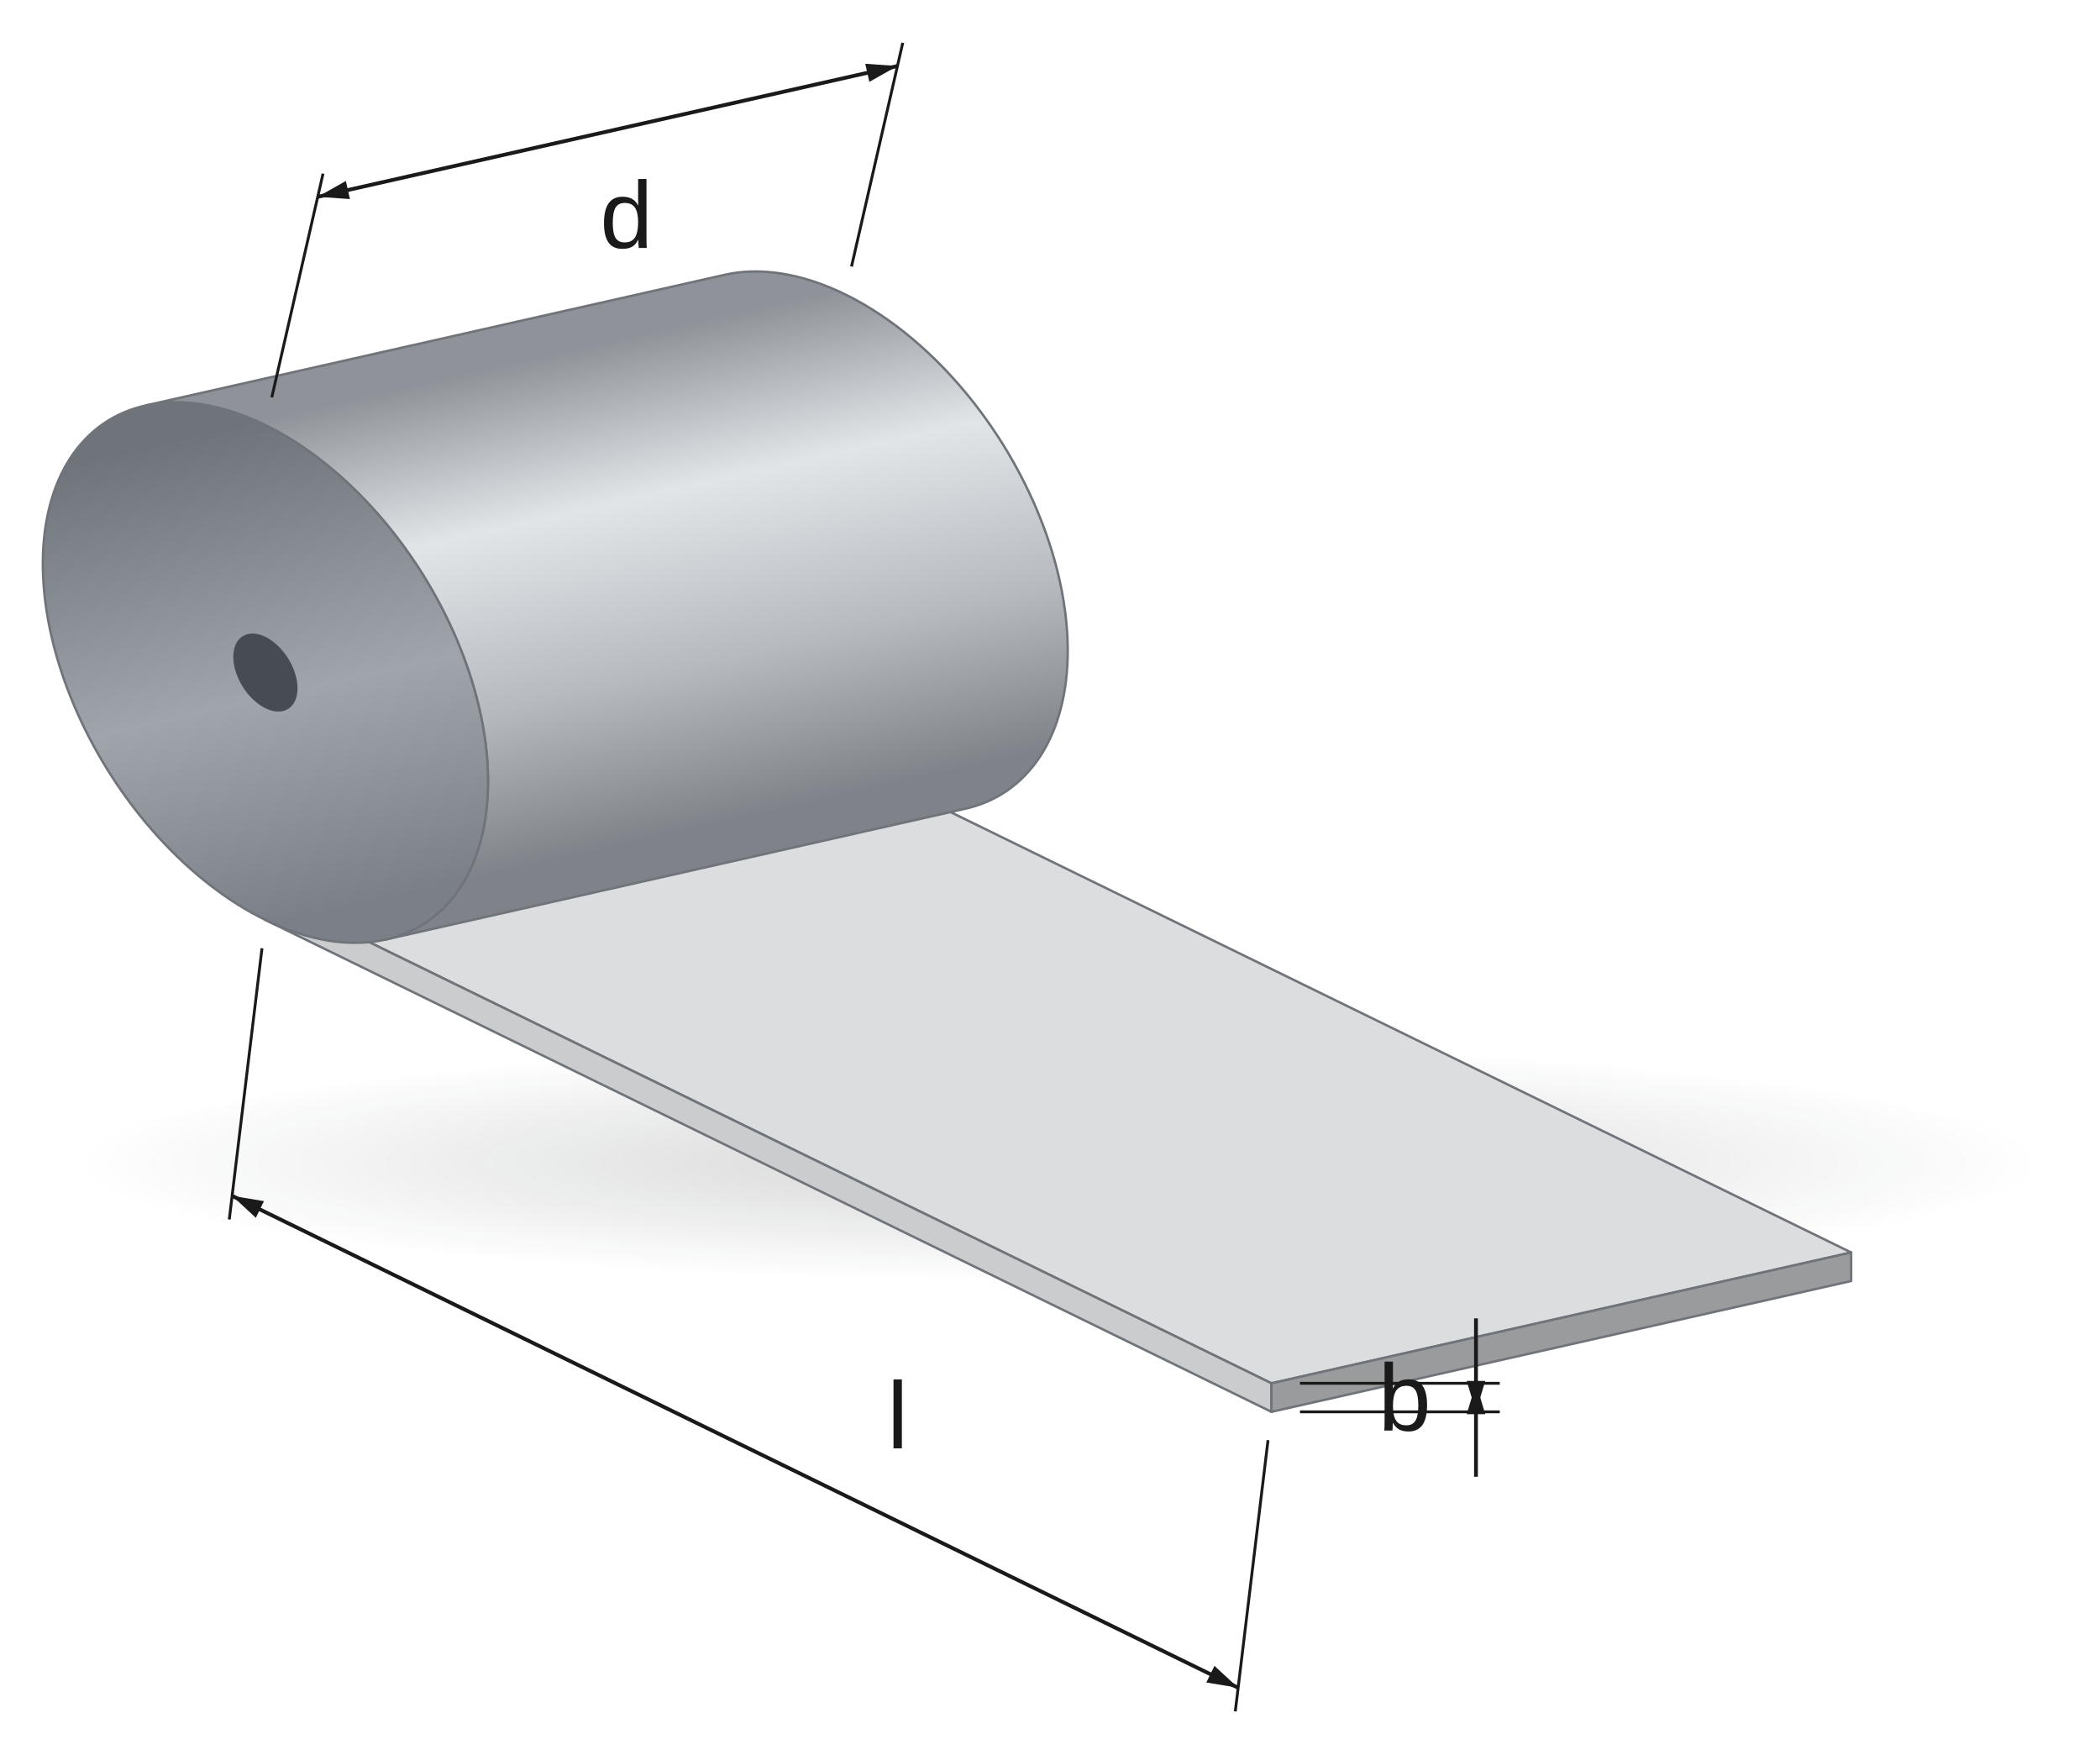
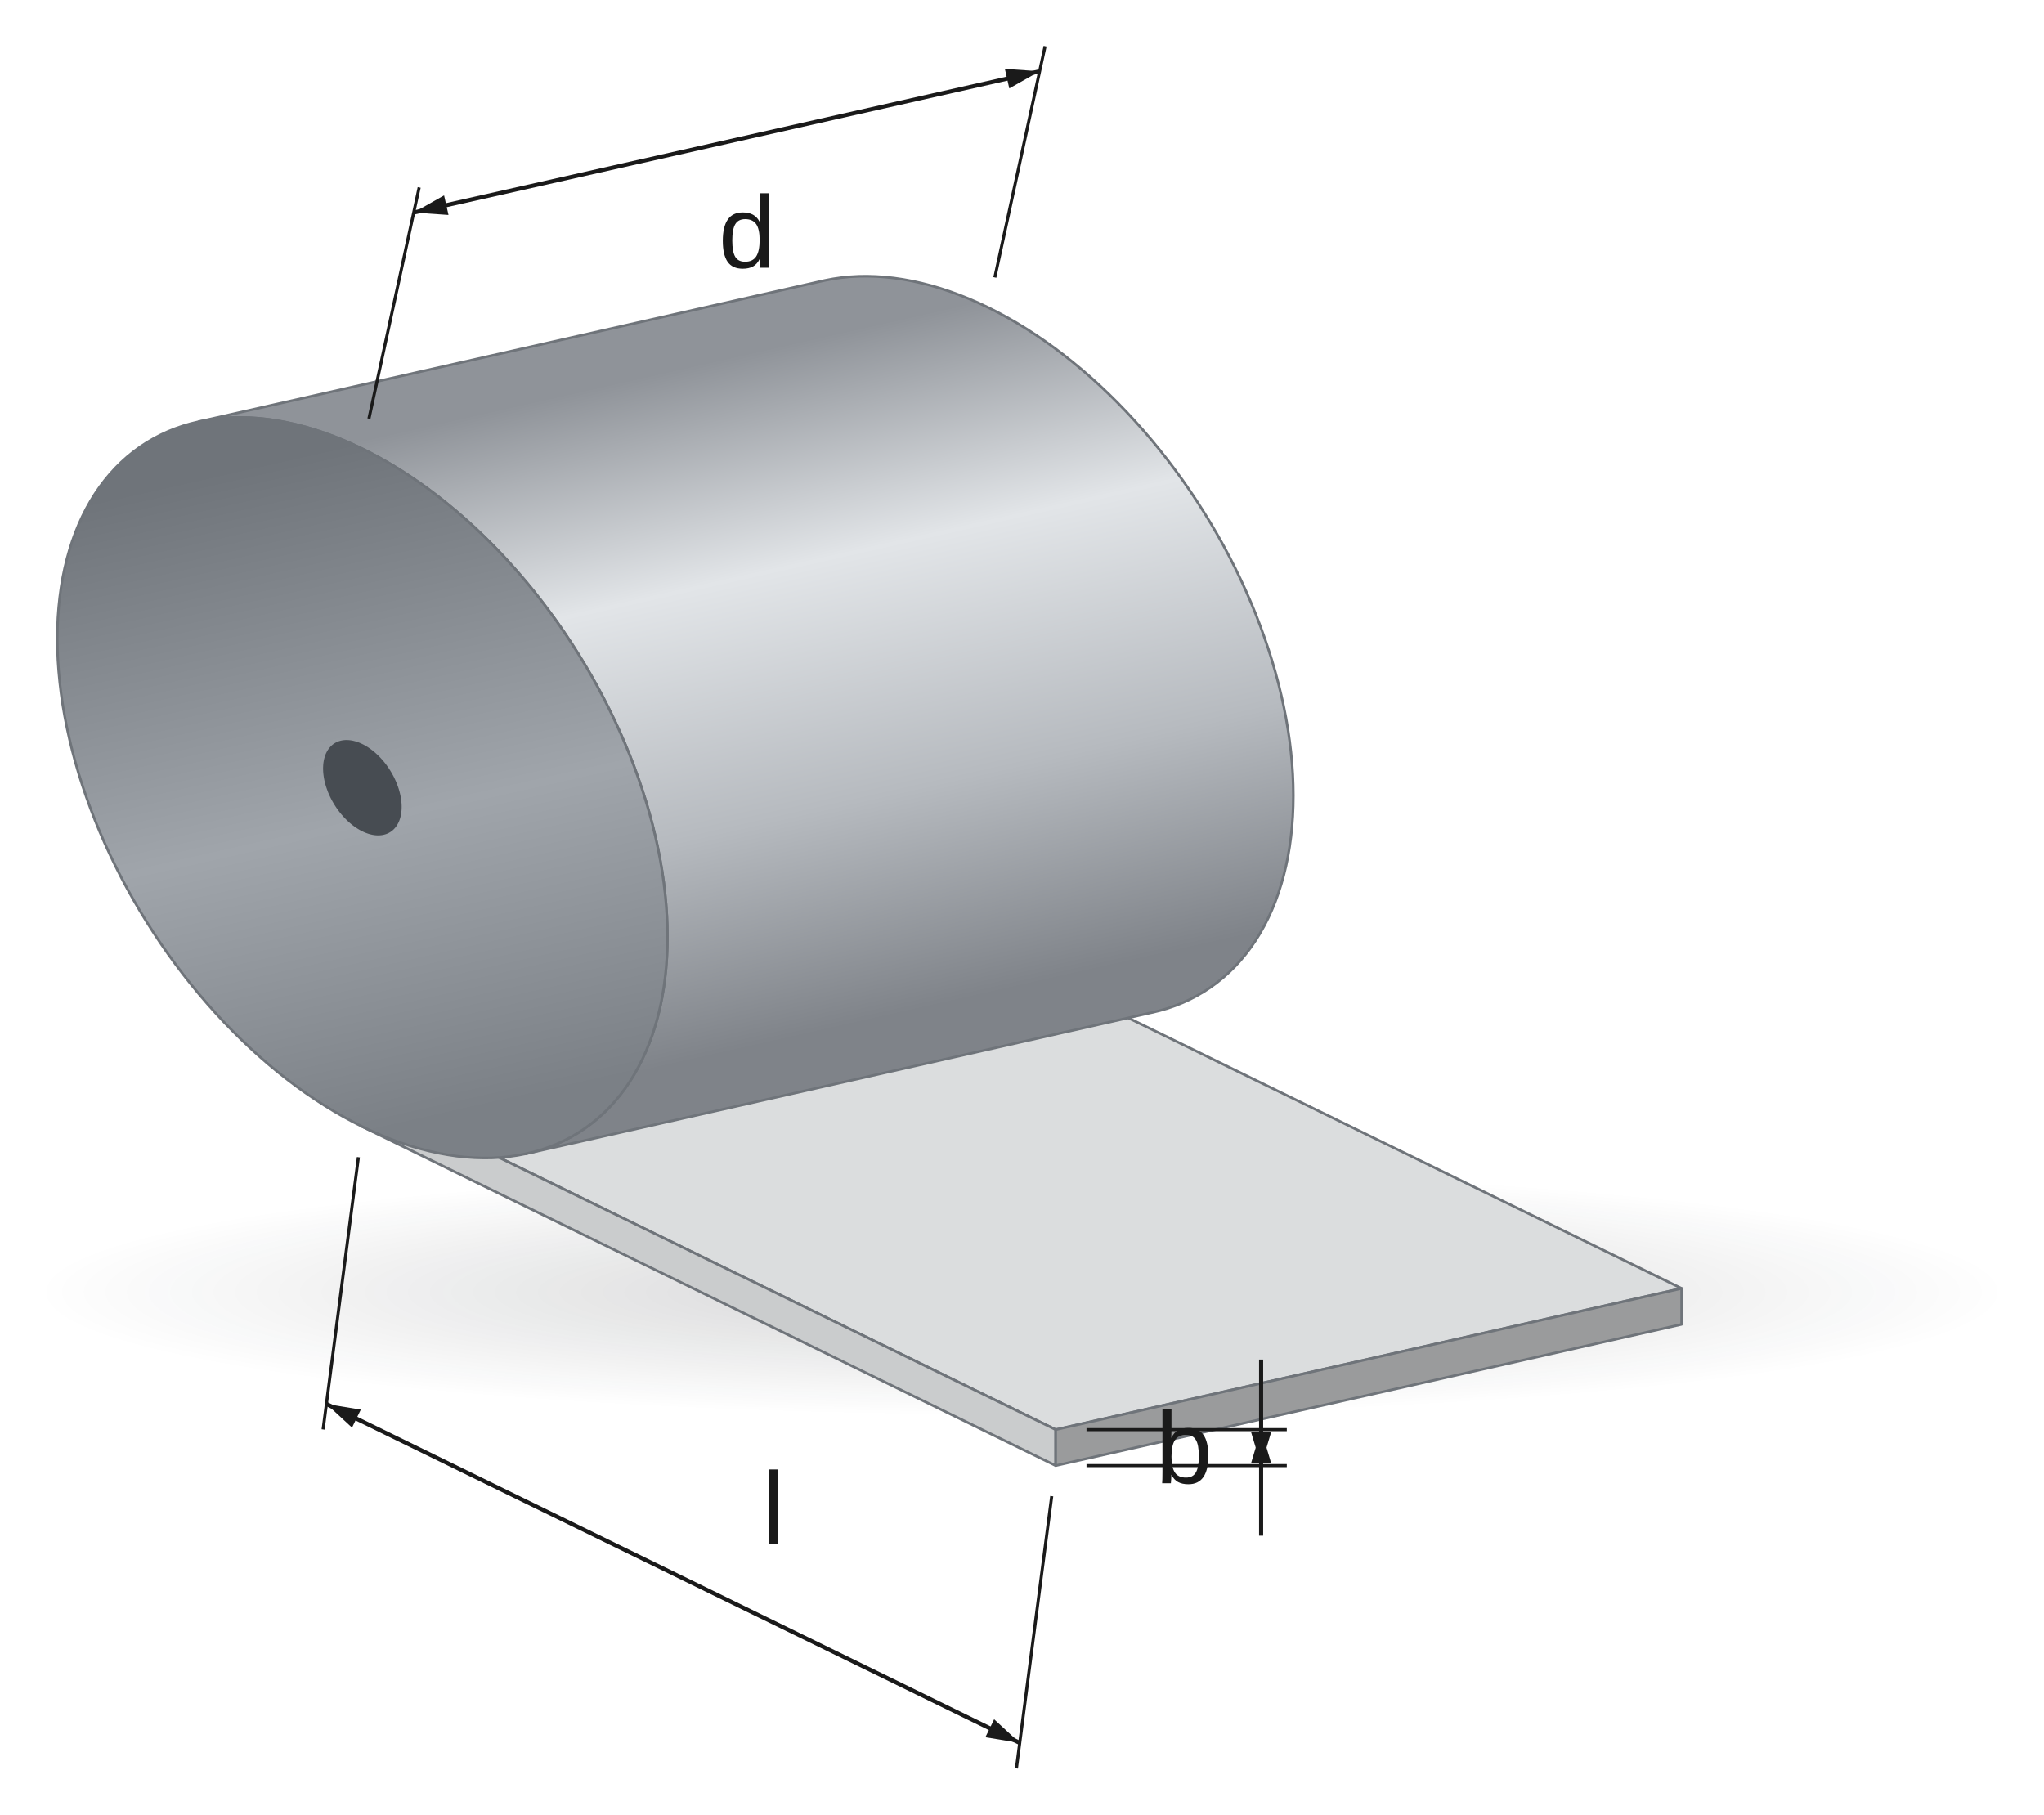
- <svg xmlns="http://www.w3.org/2000/svg" viewBox="-111.6 -282.75 882.98 737.48" role="img" aria-label="Ghid dimensiuni – Bandă rulou">
+ <svg xmlns="http://www.w3.org/2000/svg" viewBox="-141.12 -306.77 796 706.69" role="img" aria-label="Ghid dimensiuni – Bandă rulou">
  <defs>
    <radialGradient id="sh">
      <stop offset="0" stop-color="#101418" stop-opacity="0.18" />
      <stop offset="1" stop-color="#101418" stop-opacity="0" />
    </radialGradient>
  </defs>
-   <ellipse cx="333.38" cy="205.9" rx="420" ry="50" fill="url(#sh)" />
-   <polygon points="0,92 423,298.8 666.75,243.8 243.75,37" fill="rgb(219,221,222)" stroke="#6f747a" stroke-width="1" stroke-linejoin="round" />
-   <polygon points="0,104 423,310.8 423,298.8 0,92" fill="rgb(202,204,205)" stroke="#6f747a" stroke-width="1" stroke-linejoin="round" />
-   <polygon points="423,310.8 666.75,255.8 666.75,243.8 423,298.8" fill="rgb(154,155,156)" stroke="#6f747a" stroke-width="1" stroke-linejoin="round" />
+   <ellipse cx="256.88" cy="196.5" rx="380" ry="48" fill="url(#sh)" />
+   <polygon points="0,118 270,250 513.75,195 243.75,63" fill="rgb(219,221,222)" stroke="#6f747a" stroke-width="1" stroke-linejoin="round" />
+   <polygon points="0,132 270,264 270,250 0,118" fill="rgb(202,204,205)" stroke="#6f747a" stroke-width="1" stroke-linejoin="round" />
+   <polygon points="270,264 513.75,209 513.75,195 270,250" fill="rgb(154,155,156)" stroke="#6f747a" stroke-width="1" stroke-linejoin="round" />
  <defs>
-     <linearGradient id="c3" gradientUnits="userSpaceOnUse" x1="-22.89" y1="-101.45" x2="22.89" y2="101.45">
+     <linearGradient id="c3" gradientUnits="userSpaceOnUse" x1="-29.05" y1="-128.76" x2="29.05" y2="128.76">
      <stop offset="0" stop-color="#8f9399" />
      <stop offset="0.32" stop-color="#e2e5e8" />
      <stop offset="0.68" stop-color="#b6babf" />
      <stop offset="1" stop-color="#7f8389" />
    </linearGradient>
  </defs>
-   <path d="M50.15,112.33L52.61,111.74L55.02,111.03L57.37,110.22L59.66,109.3L61.9,108.27L64.07,107.14L66.19,105.9L68.23,104.55L70.21,103.1L72.12,101.55L73.96,99.9L75.72,98.15L77.41,96.3L79.03,94.36L80.57,92.33L82.02,90.2L83.4,87.99L84.69,85.69L85.9,83.3L87.03,80.83L88.07,78.28L89.02,75.66L89.88,72.96L90.66,70.19L91.35,67.34L91.94,64.44L92.45,61.47L92.86,58.43L93.18,55.34L93.42,52.2L93.55,49L93.6,45.76L93.55,42.47L93.42,39.14L93.18,35.77L92.86,32.36L92.45,28.93L91.94,25.46L91.35,21.97L90.66,18.46L89.88,14.93L89.02,11.38L88.07,7.83L87.03,4.26L85.9,0.69L84.69,-2.88L83.4,-6.44L82.02,-10L80.57,-13.55L79.03,-17.09L77.41,-20.61L75.72,-24.11L73.96,-27.58L72.12,-31.03L70.21,-34.45L68.23,-37.84L66.19,-41.18L64.07,-44.49L61.9,-47.75L59.66,-50.96L57.37,-54.13L55.02,-57.24L52.61,-60.3L50.15,-63.29L47.65,-66.22L45.09,-69.09L42.49,-71.89L39.85,-74.62L37.17,-77.27L34.46,-79.85L31.71,-82.35L28.92,-84.77L26.11,-87.1L23.28,-89.35L20.42,-91.51L17.54,-93.58L14.64,-95.56L11.73,-97.44L8.81,-99.23L5.88,-100.92L2.94,-102.51L0,-104L-2.94,-105.39L-5.88,-106.67L-8.81,-107.84L-11.73,-108.92L-14.64,-109.88L-17.54,-110.73L-20.42,-111.48L-23.28,-112.11L-26.11,-112.64L-28.92,-113.05L-31.71,-113.35L-34.46,-113.54L-37.17,-113.62L-39.85,-113.59L-42.49,-113.44L-45.09,-113.18L-47.65,-112.81L-50.15,-112.33L193.6,-167.33L196.1,-167.81L198.66,-168.18L201.26,-168.44L203.9,-168.59L206.58,-168.62L209.29,-168.54L212.04,-168.35L214.83,-168.05L217.64,-167.64L220.47,-167.11L223.33,-166.48L226.21,-165.73L229.11,-164.88L232.02,-163.92L234.94,-162.84L237.87,-161.67L240.81,-160.39L243.75,-159L246.69,-157.51L249.63,-155.92L252.56,-154.23L255.48,-152.44L258.39,-150.56L261.29,-148.58L264.17,-146.51L267.03,-144.35L269.86,-142.1L272.67,-139.77L275.46,-137.35L278.21,-134.85L280.92,-132.27L283.6,-129.62L286.24,-126.89L288.84,-124.09L291.4,-121.22L293.9,-118.29L296.36,-115.3L298.77,-112.24L301.12,-109.13L303.41,-105.96L305.65,-102.75L307.82,-99.49L309.94,-96.18L311.98,-92.84L313.96,-89.45L315.87,-86.03L317.71,-82.58L319.47,-79.11L321.16,-75.61L322.78,-72.09L324.32,-68.55L325.77,-65L327.15,-61.44L328.44,-57.88L329.65,-54.31L330.78,-50.74L331.82,-47.17L332.77,-43.62L333.63,-40.07L334.41,-36.54L335.1,-33.03L335.69,-29.54L336.2,-26.07L336.61,-22.64L336.93,-19.23L337.17,-15.86L337.3,-12.53L337.35,-9.24L337.3,-6L337.17,-2.8L336.93,0.34L336.61,3.43L336.2,6.47L335.69,9.44L335.1,12.34L334.41,15.19L333.63,17.96L332.77,20.66L331.82,23.28L330.78,25.83L329.65,28.3L328.44,30.69L327.15,32.99L325.77,35.2L324.32,37.33L322.78,39.36L321.16,41.3L319.47,43.15L317.71,44.9L315.87,46.55L313.96,48.1L311.98,49.55L309.94,50.9L307.82,52.14L305.65,53.27L303.41,54.3L301.12,55.22L298.77,56.03L296.36,56.74L293.9,57.33Z" fill="url(#c3)" stroke="#6f747a" stroke-width="1" stroke-linejoin="round" />
+   <path d="M63.66,142.57L66.78,141.82L69.83,140.93L72.81,139.9L75.73,138.73L78.56,137.42L81.32,135.98L84,134.41L86.6,132.7L89.11,130.86L91.54,128.89L93.87,126.8L96.11,124.58L98.26,122.23L100.31,119.77L102.26,117.19L104.11,114.49L105.85,111.68L107.49,108.76L109.03,105.73L110.46,102.59L111.78,99.36L112.99,96.03L114.08,92.6L115.07,89.08L115.94,85.48L116.7,81.79L117.34,78.01L117.86,74.17L118.27,70.24L118.57,66.25L118.74,62.2L118.8,58.08L118.74,53.91L118.57,49.68L118.27,45.4L117.86,41.08L117.34,36.72L116.7,32.32L115.94,27.89L115.07,23.43L114.08,18.95L112.99,14.45L111.78,9.93L110.46,5.41L109.03,0.88L107.49,-3.65L105.85,-8.18L104.11,-12.7L102.26,-17.2L100.31,-21.69L98.26,-26.16L96.11,-30.6L93.87,-35.01L91.54,-39.39L89.11,-43.73L86.6,-48.02L84,-52.27L81.32,-56.47L78.56,-60.61L75.73,-64.69L72.81,-68.7L69.83,-72.65L66.78,-76.53L63.66,-80.33L60.47,-84.05L57.23,-87.69L53.93,-91.25L50.58,-94.71L47.18,-98.08L43.73,-101.35L40.24,-104.52L36.71,-107.59L33.14,-110.55L29.54,-113.41L25.92,-116.15L22.26,-118.78L18.58,-121.29L14.89,-123.68L11.18,-125.95L7.46,-128.09L3.73,-130.11L0,-132L-3.73,-133.76L-7.46,-135.39L-11.18,-136.88L-14.89,-138.24L-18.58,-139.46L-22.26,-140.55L-25.92,-141.49L-29.54,-142.3L-33.14,-142.96L-36.71,-143.49L-40.24,-143.87L-43.73,-144.11L-47.18,-144.21L-50.58,-144.17L-53.93,-143.98L-57.23,-143.65L-60.47,-143.18L-63.66,-142.57L180.09,-197.57L183.28,-198.18L186.52,-198.65L189.82,-198.98L193.17,-199.17L196.57,-199.21L200.02,-199.11L203.51,-198.87L207.04,-198.49L210.61,-197.96L214.21,-197.3L217.83,-196.49L221.49,-195.55L225.17,-194.46L228.86,-193.24L232.57,-191.88L236.29,-190.39L240.02,-188.76L243.75,-187L247.48,-185.11L251.21,-183.09L254.93,-180.95L258.64,-178.68L262.33,-176.29L266.01,-173.78L269.67,-171.15L273.29,-168.41L276.89,-165.55L280.46,-162.59L283.99,-159.52L287.48,-156.35L290.93,-153.08L294.33,-149.71L297.68,-146.25L300.98,-142.69L304.22,-139.05L307.41,-135.33L310.53,-131.53L313.58,-127.65L316.56,-123.7L319.48,-119.69L322.31,-115.61L325.07,-111.47L327.75,-107.27L330.35,-103.02L332.86,-98.73L335.29,-94.39L337.62,-90.01L339.86,-85.6L342.01,-81.16L344.06,-76.69L346.01,-72.2L347.86,-67.7L349.6,-63.18L351.24,-58.65L352.78,-54.12L354.21,-49.59L355.53,-45.07L356.74,-40.55L357.83,-36.05L358.82,-31.57L359.69,-27.11L360.45,-22.68L361.09,-18.28L361.61,-13.92L362.02,-9.6L362.32,-5.32L362.49,-1.09L362.55,3.08L362.49,7.2L362.32,11.25L362.02,15.24L361.61,19.17L361.09,23.01L360.45,26.79L359.69,30.48L358.82,34.08L357.83,37.6L356.74,41.03L355.53,44.36L354.21,47.59L352.78,50.73L351.24,53.76L349.6,56.68L347.86,59.49L346.01,62.19L344.06,64.77L342.01,67.23L339.86,69.58L337.62,71.8L335.29,73.89L332.86,75.86L330.35,77.7L327.75,79.41L325.07,80.98L322.31,82.42L319.48,83.73L316.56,84.9L313.58,85.93L310.53,86.82L307.41,87.57Z" fill="url(#c3)" stroke="#6f747a" stroke-width="1" stroke-linejoin="round" />
  <defs>
-     <linearGradient id="c3f" gradientUnits="userSpaceOnUse" x1="-22.89" y1="-101.45" x2="22.89" y2="101.45">
+     <linearGradient id="c3f" gradientUnits="userSpaceOnUse" x1="-29.05" y1="-128.76" x2="29.05" y2="128.76">
      <stop offset="0" stop-color="#6f747a" />
      <stop offset="0.55" stop-color="#a0a5ab" />
      <stop offset="1" stop-color="#7b8086" />
    </linearGradient>
  </defs>
-   <path d="M93.6,45.76L93.55,42.47L93.42,39.14L93.18,35.77L92.86,32.36L92.45,28.93L91.94,25.46L91.35,21.97L90.66,18.46L89.88,14.93L89.02,11.38L88.07,7.83L87.03,4.26L85.9,0.69L84.69,-2.88L83.4,-6.44L82.02,-10L80.57,-13.55L79.03,-17.09L77.41,-20.61L75.72,-24.11L73.96,-27.58L72.12,-31.03L70.21,-34.45L68.23,-37.84L66.19,-41.18L64.07,-44.49L61.9,-47.75L59.66,-50.96L57.37,-54.13L55.02,-57.24L52.61,-60.3L50.15,-63.29L47.65,-66.22L45.09,-69.09L42.49,-71.89L39.85,-74.62L37.17,-77.27L34.46,-79.85L31.71,-82.35L28.92,-84.77L26.11,-87.1L23.28,-89.35L20.42,-91.51L17.54,-93.58L14.64,-95.56L11.73,-97.44L8.81,-99.23L5.88,-100.92L2.94,-102.51L0,-104L-2.94,-105.39L-5.88,-106.67L-8.81,-107.84L-11.73,-108.92L-14.64,-109.88L-17.54,-110.73L-20.42,-111.48L-23.28,-112.11L-26.11,-112.64L-28.92,-113.05L-31.71,-113.35L-34.46,-113.54L-37.17,-113.62L-39.85,-113.59L-42.49,-113.44L-45.09,-113.18L-47.65,-112.81L-50.15,-112.33L-52.61,-111.74L-55.02,-111.03L-57.37,-110.22L-59.66,-109.3L-61.9,-108.27L-64.07,-107.14L-66.19,-105.9L-68.23,-104.55L-70.21,-103.1L-72.12,-101.55L-73.96,-99.9L-75.72,-98.15L-77.41,-96.3L-79.03,-94.36L-80.57,-92.33L-82.02,-90.2L-83.4,-87.99L-84.69,-85.69L-85.9,-83.3L-87.03,-80.83L-88.07,-78.28L-89.02,-75.66L-89.88,-72.96L-90.66,-70.19L-91.35,-67.34L-91.94,-64.44L-92.45,-61.47L-92.86,-58.43L-93.18,-55.34L-93.42,-52.2L-93.55,-49L-93.6,-45.76L-93.55,-42.47L-93.42,-39.14L-93.18,-35.77L-92.86,-32.36L-92.45,-28.93L-91.94,-25.46L-91.35,-21.97L-90.66,-18.46L-89.88,-14.93L-89.02,-11.38L-88.07,-7.83L-87.03,-4.26L-85.9,-0.69L-84.69,2.88L-83.4,6.44L-82.02,10L-80.57,13.55L-79.03,17.09L-77.41,20.61L-75.72,24.11L-73.96,27.58L-72.12,31.03L-70.21,34.45L-68.23,37.84L-66.19,41.18L-64.07,44.49L-61.9,47.75L-59.66,50.96L-57.37,54.13L-55.02,57.24L-52.61,60.3L-50.15,63.29L-47.65,66.22L-45.09,69.09L-42.49,71.89L-39.85,74.62L-37.17,77.27L-34.46,79.85L-31.71,82.35L-28.92,84.77L-26.11,87.1L-23.28,89.35L-20.42,91.51L-17.54,93.58L-14.64,95.56L-11.73,97.44L-8.81,99.23L-5.88,100.92L-2.94,102.51L0,104L2.94,105.39L5.88,106.67L8.81,107.84L11.73,108.92L14.64,109.88L17.54,110.73L20.42,111.48L23.28,112.11L26.11,112.64L28.92,113.05L31.71,113.35L34.46,113.54L37.17,113.62L39.85,113.59L42.49,113.44L45.09,113.18L47.65,112.81L50.15,112.33L52.61,111.74L55.02,111.03L57.37,110.22L59.66,109.3L61.9,108.27L64.07,107.14L66.19,105.9L68.23,104.55L70.21,103.1L72.12,101.55L73.96,99.9L75.72,98.15L77.41,96.3L79.03,94.36L80.57,92.33L82.02,90.2L83.4,87.99L84.69,85.69L85.9,83.3L87.03,80.83L88.07,78.28L89.02,75.66L89.88,72.96L90.66,70.19L91.35,67.34L91.94,64.44L92.45,61.47L92.86,58.43L93.18,55.34L93.42,52.2L93.55,49Z" fill-rule="evenodd" fill="url(#c3f)" stroke="#6f747a" stroke-width="1" />
-   <path d="M13.5,6.6L13.49,6.13L13.47,5.65L13.44,5.16L13.39,4.67L13.33,4.17L13.26,3.67L13.17,3.17L13.08,2.66L12.96,2.15L12.84,1.64L12.7,1.13L12.55,0.61L12.39,0.1L12.22,-0.41L12.03,-0.93L11.83,-1.44L11.62,-1.95L11.4,-2.46L11.17,-2.97L10.92,-3.48L10.67,-3.98L10.4,-4.48L10.13,-4.97L9.84,-5.46L9.55,-5.94L9.24,-6.42L8.93,-6.89L8.61,-7.35L8.27,-7.81L7.94,-8.26L7.59,-8.7L7.23,-9.13L6.87,-9.55L6.5,-9.97L6.13,-10.37L5.75,-10.76L5.36,-11.15L4.97,-11.52L4.57,-11.88L4.17,-12.23L3.77,-12.56L3.36,-12.89L2.94,-13.2L2.53,-13.5L2.11,-13.78L1.69,-14.05L1.27,-14.31L0.85,-14.56L0.42,-14.79L0,-15L-0.42,-15.2L-0.85,-15.38L-1.27,-15.55L-1.69,-15.71L-2.11,-15.85L-2.53,-15.97L-2.94,-16.08L-3.36,-16.17L-3.77,-16.25L-4.17,-16.31L-4.57,-16.35L-4.97,-16.38L-5.36,-16.39L-5.75,-16.38L-6.13,-16.36L-6.5,-16.32L-6.87,-16.27L-7.23,-16.2L-7.59,-16.12L-7.94,-16.01L-8.27,-15.9L-8.61,-15.76L-8.93,-15.62L-9.24,-15.45L-9.55,-15.27L-9.84,-15.08L-10.13,-14.87L-10.4,-14.65L-10.67,-14.41L-10.92,-14.16L-11.17,-13.89L-11.4,-13.61L-11.62,-13.32L-11.83,-13.01L-12.03,-12.69L-12.22,-12.36L-12.39,-12.01L-12.55,-11.66L-12.7,-11.29L-12.84,-10.91L-12.96,-10.52L-13.08,-10.12L-13.17,-9.71L-13.26,-9.29L-13.33,-8.87L-13.39,-8.43L-13.44,-7.98L-13.47,-7.53L-13.49,-7.07L-13.5,-6.6L-13.49,-6.13L-13.47,-5.65L-13.44,-5.16L-13.39,-4.67L-13.33,-4.17L-13.26,-3.67L-13.17,-3.17L-13.08,-2.66L-12.96,-2.15L-12.84,-1.64L-12.7,-1.13L-12.55,-0.61L-12.39,-0.1L-12.22,0.41L-12.03,0.93L-11.83,1.44L-11.62,1.95L-11.4,2.46L-11.17,2.97L-10.92,3.48L-10.67,3.98L-10.4,4.48L-10.13,4.97L-9.84,5.46L-9.55,5.94L-9.24,6.42L-8.93,6.89L-8.61,7.35L-8.27,7.81L-7.94,8.26L-7.59,8.7L-7.23,9.13L-6.87,9.55L-6.5,9.97L-6.13,10.37L-5.75,10.76L-5.36,11.15L-4.97,11.52L-4.57,11.88L-4.17,12.23L-3.77,12.56L-3.36,12.89L-2.94,13.2L-2.53,13.5L-2.11,13.78L-1.69,14.05L-1.27,14.31L-0.85,14.56L-0.42,14.79L0,15L0.42,15.2L0.85,15.38L1.27,15.55L1.69,15.71L2.11,15.85L2.53,15.97L2.94,16.08L3.36,16.17L3.77,16.25L4.17,16.31L4.57,16.35L4.97,16.38L5.36,16.39L5.75,16.38L6.13,16.36L6.5,16.32L6.87,16.27L7.23,16.2L7.59,16.12L7.94,16.01L8.27,15.9L8.61,15.76L8.93,15.62L9.24,15.45L9.55,15.27L9.84,15.08L10.13,14.87L10.4,14.65L10.67,14.41L10.92,14.16L11.17,13.89L11.4,13.61L11.62,13.32L11.83,13.01L12.03,12.69L12.22,12.36L12.39,12.01L12.55,11.66L12.7,11.29L12.84,10.91L12.96,10.52L13.08,10.12L13.17,9.71L13.26,9.29L13.33,8.87L13.39,8.43L13.44,7.98L13.47,7.53L13.49,7.07Z" fill="#474c52" />
-   <line x1="2.68" y1="-115.7" x2="24.23" y2="-209.75" stroke="#1a1a1a" stroke-width="1.2" />
-   <line x1="246.43" y1="-170.7" x2="267.98" y2="-264.75" stroke="#1a1a1a" stroke-width="1.2" />
-   <line x1="22" y1="-200" x2="265.75" y2="-255" stroke="#1a1a1a" stroke-width="1.6" />
-   <polygon points="22,-200 33.82,-206.67 35.54,-199.06" fill="#1a1a1a" />
-   <polygon points="265.75,-255 253.93,-248.33 252.21,-255.94" fill="#1a1a1a" />
-   <text x="151.8" y="-192.38" font-family="Arial, Helvetica, sans-serif" font-size="40" fill="#1a1a1a" text-anchor="middle" dominant-baseline="central">d</text>
-   <line x1="435" y1="310.8" x2="519" y2="310.8" stroke="#1a1a1a" stroke-width="1.2" />
-   <line x1="435" y1="298.8" x2="519" y2="298.8" stroke="#1a1a1a" stroke-width="1.2" />
-   <line x1="509" y1="338.1" x2="509" y2="271.5" stroke="#1a1a1a" stroke-width="1.6" />
-   <polygon points="509,310.8 505.1,297.8 512.9,297.8" fill="#1a1a1a" />
-   <polygon points="509,298.8 512.9,311.8 505.1,311.8" fill="#1a1a1a" />
-   <text x="479" y="304.8" font-family="Arial, Helvetica, sans-serif" font-size="40" fill="#1a1a1a" text-anchor="middle" dominant-baseline="central">b</text>
-   <line x1="-1.44" y1="115.91" x2="-15.2" y2="229.93" stroke="#1a1a1a" stroke-width="1.2" />
-   <line x1="421.56" y1="322.71" x2="407.8" y2="436.73" stroke="#1a1a1a" stroke-width="1.2" />
-   <line x1="-14" y1="220" x2="409" y2="426.8" stroke="#1a1a1a" stroke-width="1.6" />
-   <polygon points="-14,220 -0.61,222.21 -4.03,229.21" fill="#1a1a1a" />
-   <polygon points="409,426.8 395.61,424.59 399.03,417.59" fill="#1a1a1a" />
-   <text x="265.83" y="312.28" font-family="Arial, Helvetica, sans-serif" font-size="40" fill="#1a1a1a" text-anchor="middle" dominant-baseline="central">l</text>
+   <path d="M118.8,58.08L118.74,53.91L118.57,49.68L118.27,45.4L117.86,41.08L117.34,36.72L116.7,32.32L115.94,27.89L115.07,23.43L114.08,18.95L112.99,14.45L111.78,9.93L110.46,5.41L109.03,0.88L107.49,-3.65L105.85,-8.18L104.11,-12.7L102.26,-17.2L100.31,-21.69L98.26,-26.16L96.11,-30.6L93.87,-35.01L91.54,-39.39L89.11,-43.73L86.6,-48.02L84,-52.27L81.32,-56.47L78.56,-60.61L75.73,-64.69L72.81,-68.7L69.83,-72.65L66.78,-76.53L63.66,-80.33L60.47,-84.05L57.23,-87.69L53.93,-91.25L50.58,-94.71L47.18,-98.08L43.73,-101.35L40.24,-104.52L36.71,-107.59L33.14,-110.55L29.54,-113.41L25.92,-116.15L22.26,-118.78L18.58,-121.29L14.89,-123.68L11.18,-125.95L7.46,-128.09L3.73,-130.11L0,-132L-3.73,-133.76L-7.46,-135.39L-11.18,-136.88L-14.89,-138.24L-18.58,-139.46L-22.26,-140.55L-25.92,-141.49L-29.54,-142.3L-33.14,-142.96L-36.71,-143.49L-40.24,-143.87L-43.73,-144.11L-47.18,-144.21L-50.58,-144.17L-53.93,-143.98L-57.23,-143.65L-60.47,-143.18L-63.66,-142.57L-66.78,-141.82L-69.83,-140.93L-72.81,-139.9L-75.73,-138.73L-78.56,-137.42L-81.32,-135.98L-84,-134.41L-86.6,-132.7L-89.11,-130.86L-91.54,-128.89L-93.87,-126.8L-96.11,-124.58L-98.26,-122.23L-100.31,-119.77L-102.26,-117.19L-104.11,-114.49L-105.85,-111.68L-107.49,-108.76L-109.03,-105.73L-110.46,-102.59L-111.78,-99.36L-112.99,-96.03L-114.08,-92.6L-115.07,-89.08L-115.94,-85.48L-116.7,-81.79L-117.34,-78.01L-117.86,-74.17L-118.27,-70.24L-118.57,-66.25L-118.74,-62.2L-118.8,-58.08L-118.74,-53.91L-118.57,-49.68L-118.27,-45.4L-117.86,-41.08L-117.34,-36.72L-116.7,-32.32L-115.94,-27.89L-115.07,-23.43L-114.08,-18.95L-112.99,-14.45L-111.78,-9.93L-110.46,-5.41L-109.03,-0.88L-107.49,3.65L-105.85,8.18L-104.11,12.7L-102.26,17.2L-100.31,21.69L-98.26,26.16L-96.11,30.6L-93.87,35.01L-91.54,39.39L-89.11,43.73L-86.6,48.02L-84,52.27L-81.32,56.47L-78.56,60.61L-75.73,64.69L-72.81,68.7L-69.83,72.65L-66.78,76.53L-63.66,80.33L-60.47,84.05L-57.23,87.69L-53.93,91.25L-50.58,94.71L-47.18,98.08L-43.73,101.35L-40.24,104.52L-36.71,107.59L-33.14,110.55L-29.54,113.41L-25.92,116.15L-22.26,118.78L-18.58,121.29L-14.89,123.68L-11.18,125.95L-7.46,128.09L-3.73,130.11L0,132L3.73,133.76L7.46,135.39L11.18,136.88L14.89,138.24L18.58,139.46L22.26,140.55L25.92,141.49L29.54,142.3L33.14,142.96L36.71,143.49L40.24,143.87L43.73,144.11L47.18,144.21L50.58,144.17L53.93,143.98L57.23,143.65L60.47,143.18L63.66,142.57L66.78,141.82L69.83,140.93L72.81,139.9L75.73,138.73L78.56,137.42L81.32,135.98L84,134.41L86.6,132.7L89.11,130.86L91.54,128.89L93.87,126.8L96.11,124.58L98.26,122.23L100.31,119.77L102.26,117.19L104.11,114.49L105.85,111.68L107.49,108.76L109.03,105.73L110.46,102.59L111.78,99.36L112.99,96.03L114.08,92.6L115.07,89.08L115.94,85.48L116.7,81.79L117.34,78.01L117.86,74.17L118.27,70.24L118.57,66.25L118.74,62.2Z" fill-rule="evenodd" fill="url(#c3f)" stroke="#6f747a" stroke-width="1" />
+   <path d="M15.3,7.48L15.29,6.94L15.27,6.4L15.23,5.85L15.18,5.29L15.11,4.73L15.03,4.16L14.93,3.59L14.82,3.02L14.69,2.44L14.55,1.86L14.4,1.28L14.23,0.7L14.04,0.11L13.84,-0.47L13.63,-1.05L13.41,-1.64L13.17,-2.22L12.92,-2.79L12.65,-3.37L12.38,-3.94L12.09,-4.51L11.79,-5.07L11.48,-5.63L11.15,-6.18L10.82,-6.73L10.47,-7.27L10.12,-7.81L9.75,-8.33L9.38,-8.85L8.99,-9.36L8.6,-9.86L8.2,-10.35L7.79,-10.82L7.37,-11.29L6.95,-11.75L6.51,-12.2L6.08,-12.63L5.63,-13.05L5.18,-13.46L4.73,-13.86L4.27,-14.24L3.8,-14.61L3.34,-14.96L2.87,-15.3L2.39,-15.62L1.92,-15.93L1.44,-16.22L0.96,-16.5L0.48,-16.76L0,-17L-0.48,-17.23L-0.96,-17.44L-1.44,-17.63L-1.92,-17.8L-2.39,-17.96L-2.87,-18.1L-3.34,-18.22L-3.8,-18.33L-4.27,-18.41L-4.73,-18.48L-5.18,-18.53L-5.63,-18.56L-6.08,-18.57L-6.51,-18.57L-6.95,-18.54L-7.37,-18.5L-7.79,-18.44L-8.2,-18.36L-8.6,-18.26L-8.99,-18.15L-9.38,-18.02L-9.75,-17.87L-10.12,-17.7L-10.47,-17.51L-10.82,-17.31L-11.15,-17.09L-11.48,-16.85L-11.79,-16.6L-12.09,-16.33L-12.38,-16.04L-12.65,-15.74L-12.92,-15.42L-13.17,-15.09L-13.41,-14.74L-13.63,-14.38L-13.84,-14.01L-14.04,-13.62L-14.23,-13.21L-14.4,-12.8L-14.55,-12.37L-14.69,-11.93L-14.82,-11.47L-14.93,-11.01L-15.03,-10.53L-15.11,-10.05L-15.18,-9.55L-15.23,-9.05L-15.27,-8.53L-15.29,-8.01L-15.3,-7.48L-15.29,-6.94L-15.27,-6.4L-15.23,-5.85L-15.18,-5.29L-15.11,-4.73L-15.03,-4.16L-14.93,-3.59L-14.82,-3.02L-14.69,-2.44L-14.55,-1.86L-14.4,-1.28L-14.23,-0.7L-14.04,-0.11L-13.84,0.47L-13.63,1.05L-13.41,1.64L-13.17,2.22L-12.92,2.79L-12.65,3.37L-12.38,3.94L-12.09,4.51L-11.79,5.07L-11.48,5.63L-11.15,6.18L-10.82,6.73L-10.47,7.27L-10.12,7.81L-9.75,8.33L-9.38,8.85L-8.99,9.36L-8.6,9.86L-8.2,10.35L-7.79,10.82L-7.37,11.29L-6.95,11.75L-6.51,12.2L-6.08,12.63L-5.63,13.05L-5.18,13.46L-4.73,13.86L-4.27,14.24L-3.8,14.61L-3.34,14.96L-2.87,15.3L-2.39,15.62L-1.92,15.93L-1.44,16.22L-0.96,16.5L-0.48,16.76L0,17L0.48,17.23L0.96,17.44L1.44,17.63L1.92,17.8L2.39,17.96L2.87,18.1L3.34,18.22L3.8,18.33L4.27,18.41L4.73,18.48L5.18,18.53L5.63,18.56L6.08,18.57L6.51,18.57L6.95,18.54L7.37,18.5L7.79,18.44L8.2,18.36L8.6,18.26L8.99,18.15L9.38,18.02L9.75,17.87L10.12,17.7L10.47,17.51L10.82,17.31L11.15,17.09L11.48,16.85L11.79,16.6L12.09,16.33L12.38,16.04L12.65,15.74L12.92,15.42L13.17,15.09L13.41,14.74L13.63,14.38L13.84,14.01L14.04,13.62L14.23,13.21L14.4,12.8L14.55,12.37L14.69,11.93L14.82,11.47L14.93,11.01L15.03,10.53L15.11,10.05L15.18,9.55L15.23,9.05L15.27,8.53L15.29,8.01Z" fill="#474c52" />
+   <line x1="2.55" y1="-143.73" x2="22.12" y2="-233.77" stroke="#1a1a1a" stroke-width="1.2" />
+   <line x1="246.3" y1="-198.73" x2="265.87" y2="-288.77" stroke="#1a1a1a" stroke-width="1.2" />
+   <line x1="20" y1="-224" x2="263.75" y2="-279" stroke="#1a1a1a" stroke-width="1.6" />
+   <polygon points="20,-224 31.82,-230.67 33.54,-223.06" fill="#1a1a1a" />
+   <polygon points="263.75,-279 251.93,-272.33 250.21,-279.94" fill="#1a1a1a" />
+   <text x="149.8" y="-216.38" font-family="Arial, Helvetica, sans-serif" font-size="40" fill="#1a1a1a" text-anchor="middle" dominant-baseline="central">d</text>
+   <line x1="282" y1="264" x2="360" y2="264" stroke="#1a1a1a" stroke-width="1.2" />
+   <line x1="282" y1="250" x2="360" y2="250" stroke="#1a1a1a" stroke-width="1.2" />
+   <line x1="350" y1="291.3" x2="350" y2="222.7" stroke="#1a1a1a" stroke-width="1.6" />
+   <polygon points="350,264 346.1,251 353.9,251" fill="#1a1a1a" />
+   <polygon points="350,250 353.9,263 346.1,263" fill="#1a1a1a" />
+   <text x="320" y="257" font-family="Arial, Helvetica, sans-serif" font-size="40" fill="#1a1a1a" text-anchor="middle" dominant-baseline="central">b</text>
+   <line x1="-1.54" y1="143.9" x2="-15.29" y2="249.92" stroke="#1a1a1a" stroke-width="1.2" />
+   <line x1="268.46" y1="275.9" x2="254.71" y2="381.92" stroke="#1a1a1a" stroke-width="1.2" />
+   <line x1="-14" y1="240" x2="256" y2="372" stroke="#1a1a1a" stroke-width="1.6" />
+   <polygon points="-14,240 -0.61,242.21 -4.03,249.21" fill="#1a1a1a" />
+   <polygon points="256,372 242.61,369.79 246.03,362.79" fill="#1a1a1a" />
+   <text x="160.17" y="280.62" font-family="Arial, Helvetica, sans-serif" font-size="40" fill="#1a1a1a" text-anchor="middle" dominant-baseline="central">l</text>
</svg>
